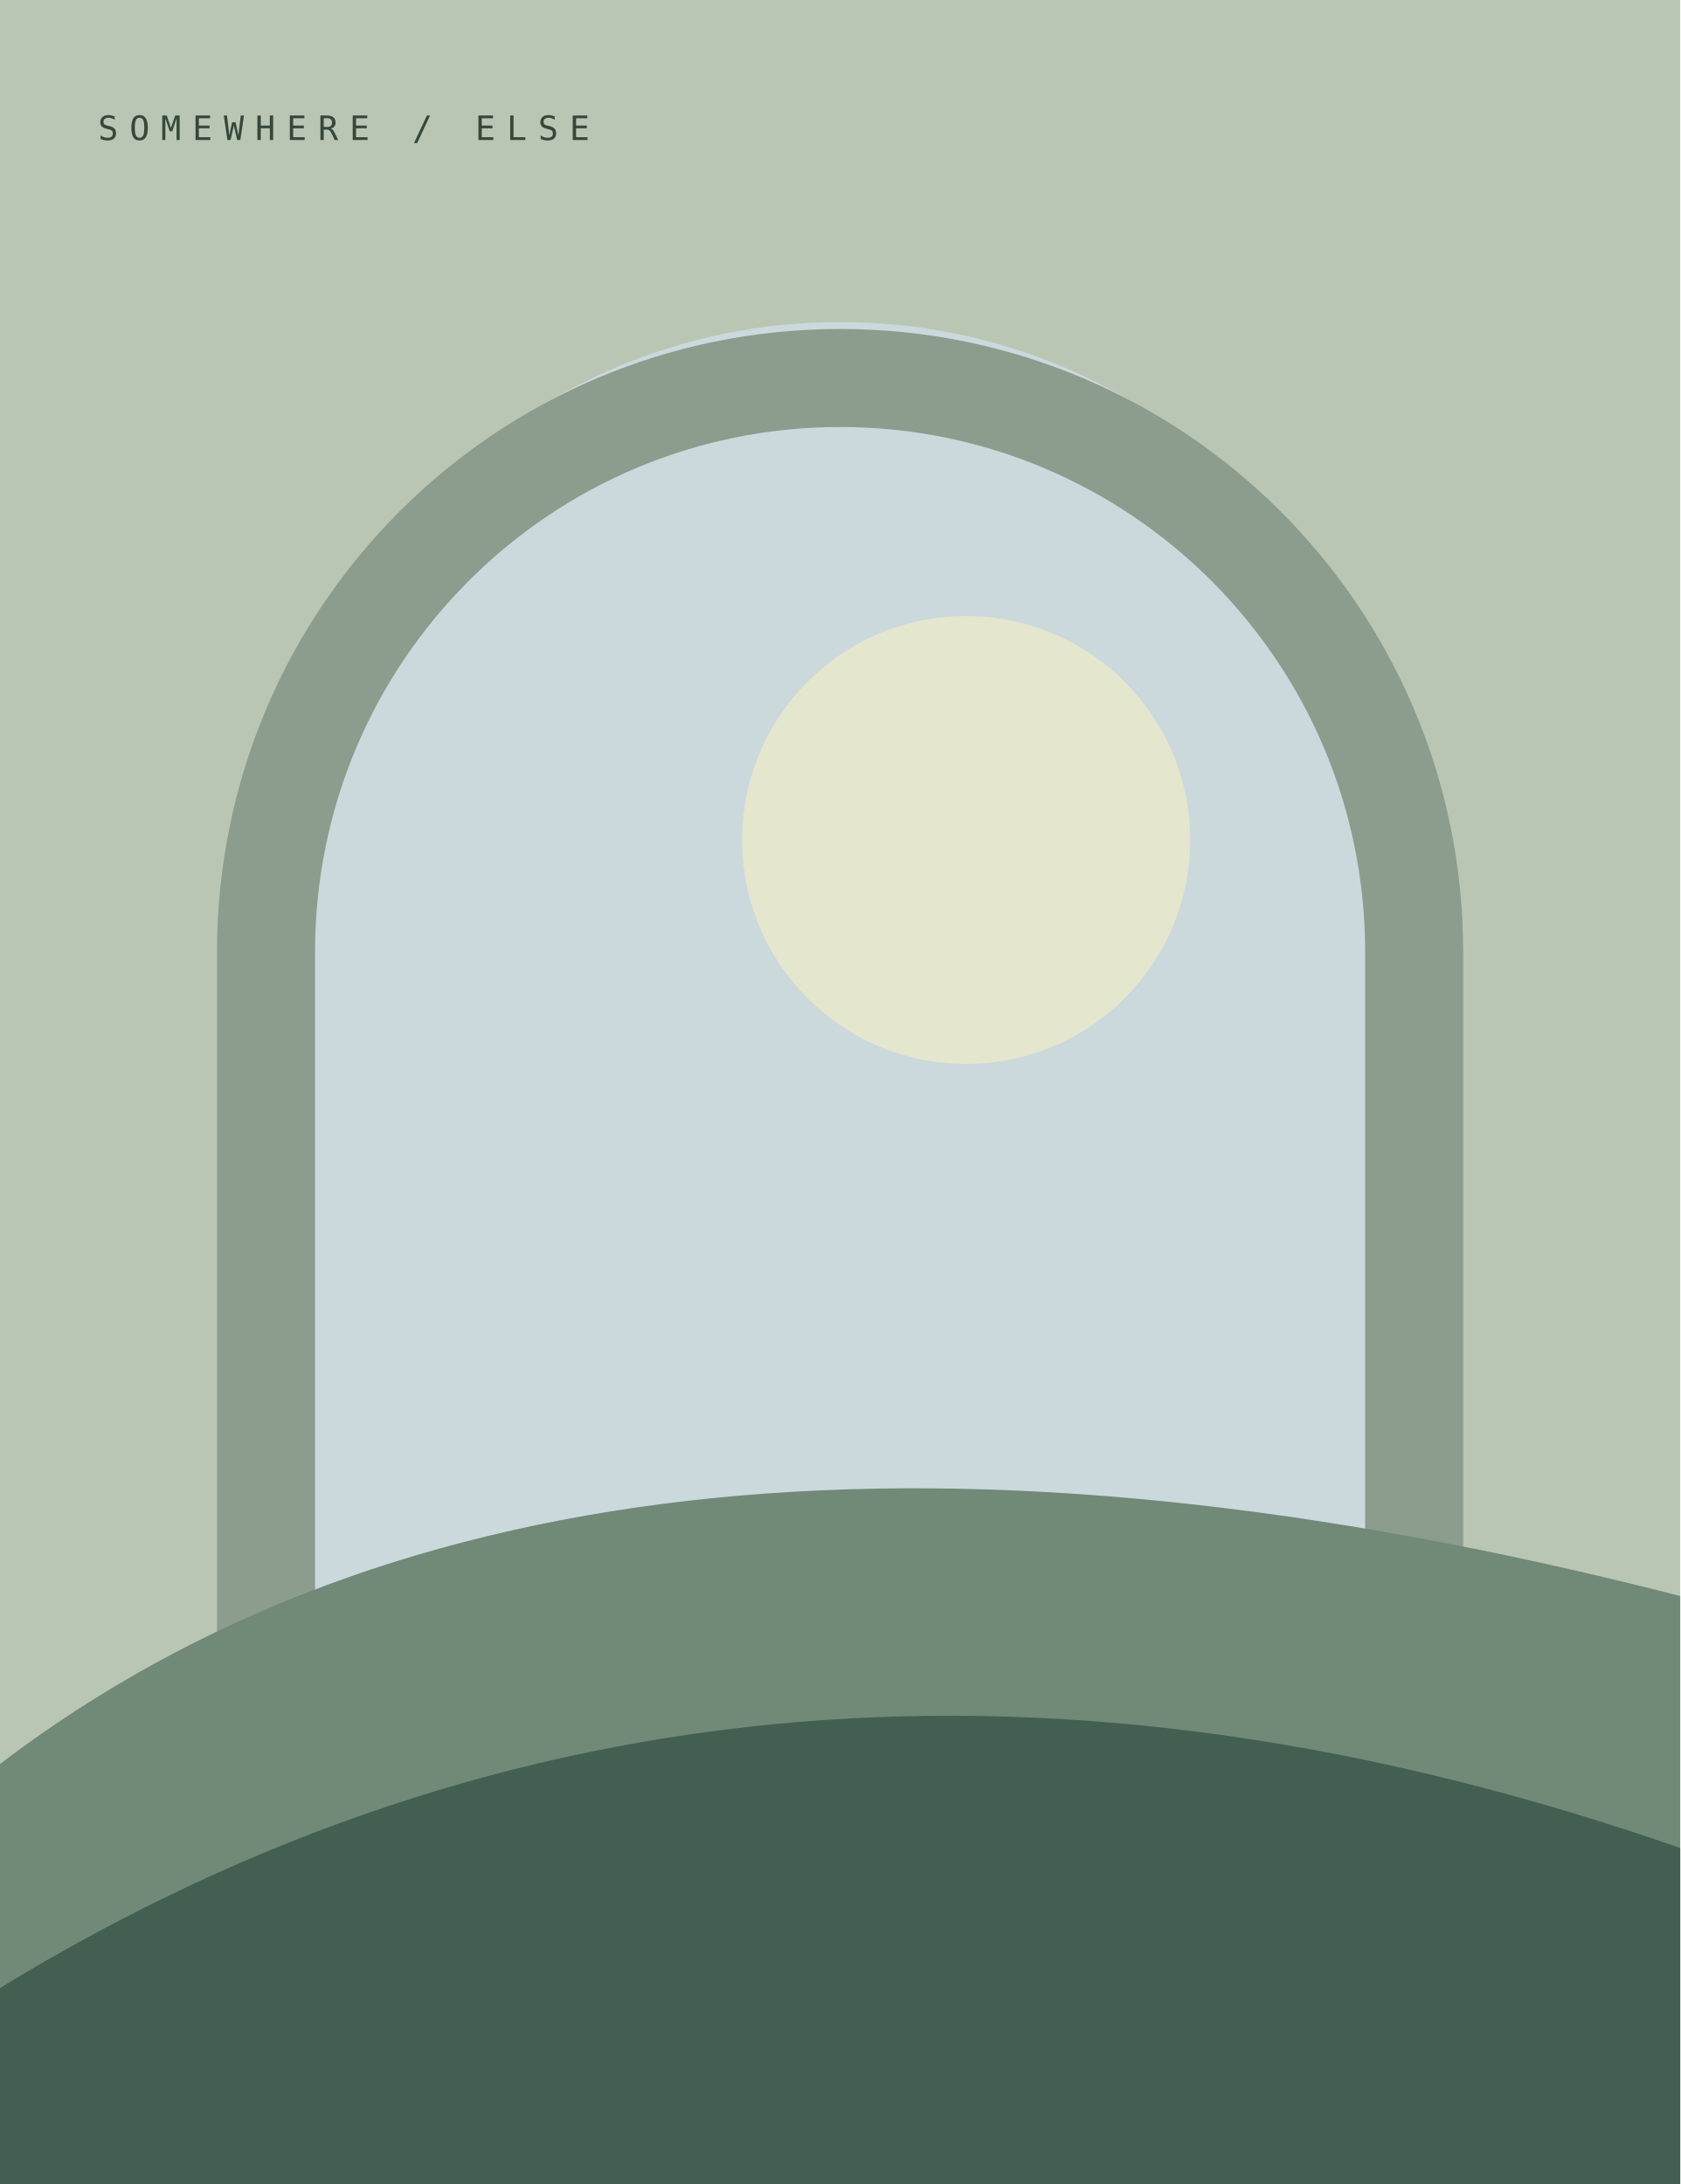
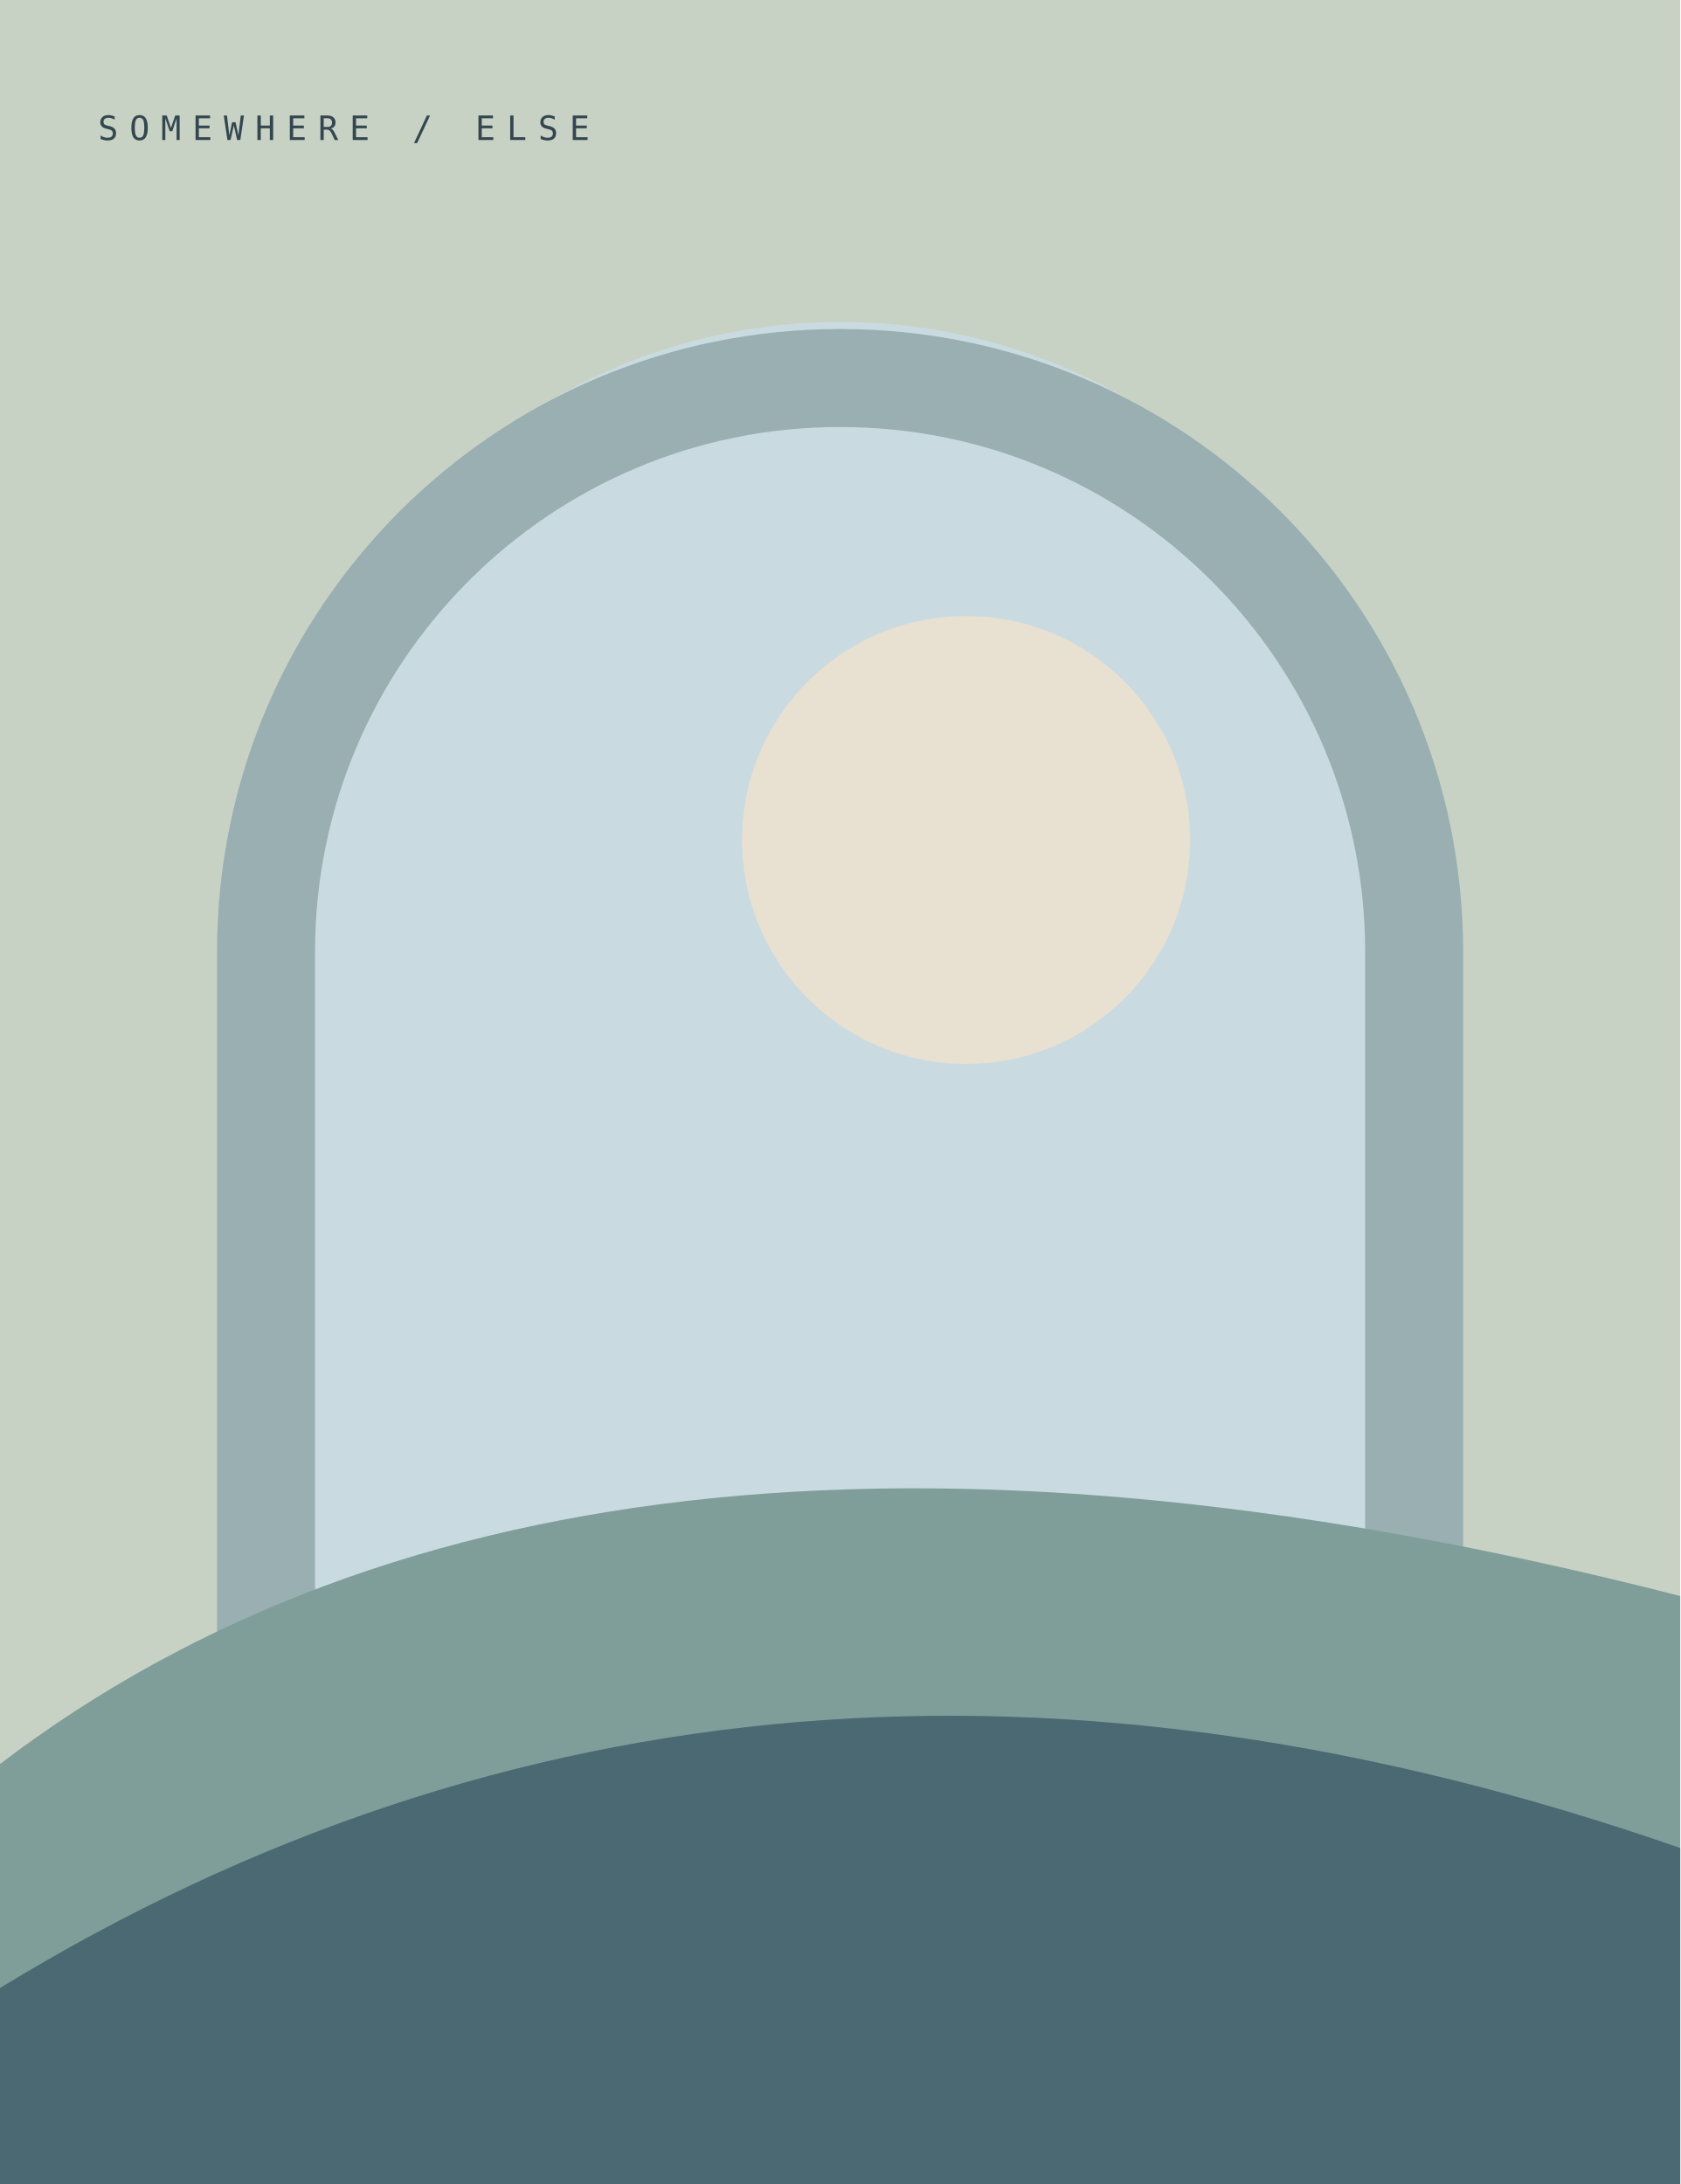
<svg xmlns="http://www.w3.org/2000/svg" viewBox="0 0 600 780">
-   <rect width="600" height="780" fill="#b9c6b3" />
+   <rect width="600" height="780" fill="#c7d2c5" />
  <g font-family="monospace">
-     <rect x="95" y="115" width="410" height="630" rx="205" fill="#cbd8dc" />
-     <path d="M95 745V340a205 205 0 0 1 410 0v405" fill="none" stroke="#8c9c8d" stroke-width="35" />
-     <circle cx="345" cy="300" r="80" fill="#e4e6ce" />
-     <path d="M0 630 Q210 470 600 570V780H0" fill="#718977" />
-     <path d="M0 710 Q270 545 600 660V780H0" fill="#435f52" />
-     <text x="35" y="50" fill="#35483a" font-size="12" letter-spacing="4">SOMEWHERE / ELSE</text>
+     <rect x="95" y="115" width="410" height="630" rx="205" fill="#c9dbe0" />
+     <path d="M95 745V340a205 205 0 0 1 410 0v405" fill="none" stroke="#9aafb1" stroke-width="35" />
+     <circle cx="345" cy="300" r="80" fill="#e8e0d1" />
+     <path d="M0 630 Q210 470 600 570V780H0" fill="#7f9e99" />
+     <path d="M0 710 Q270 545 600 660V780H0" fill="#4b6972" />
+     <text x="35" y="50" fill="#344750" font-size="12" letter-spacing="4">SOMEWHERE / ELSE</text>
  </g>
</svg>
